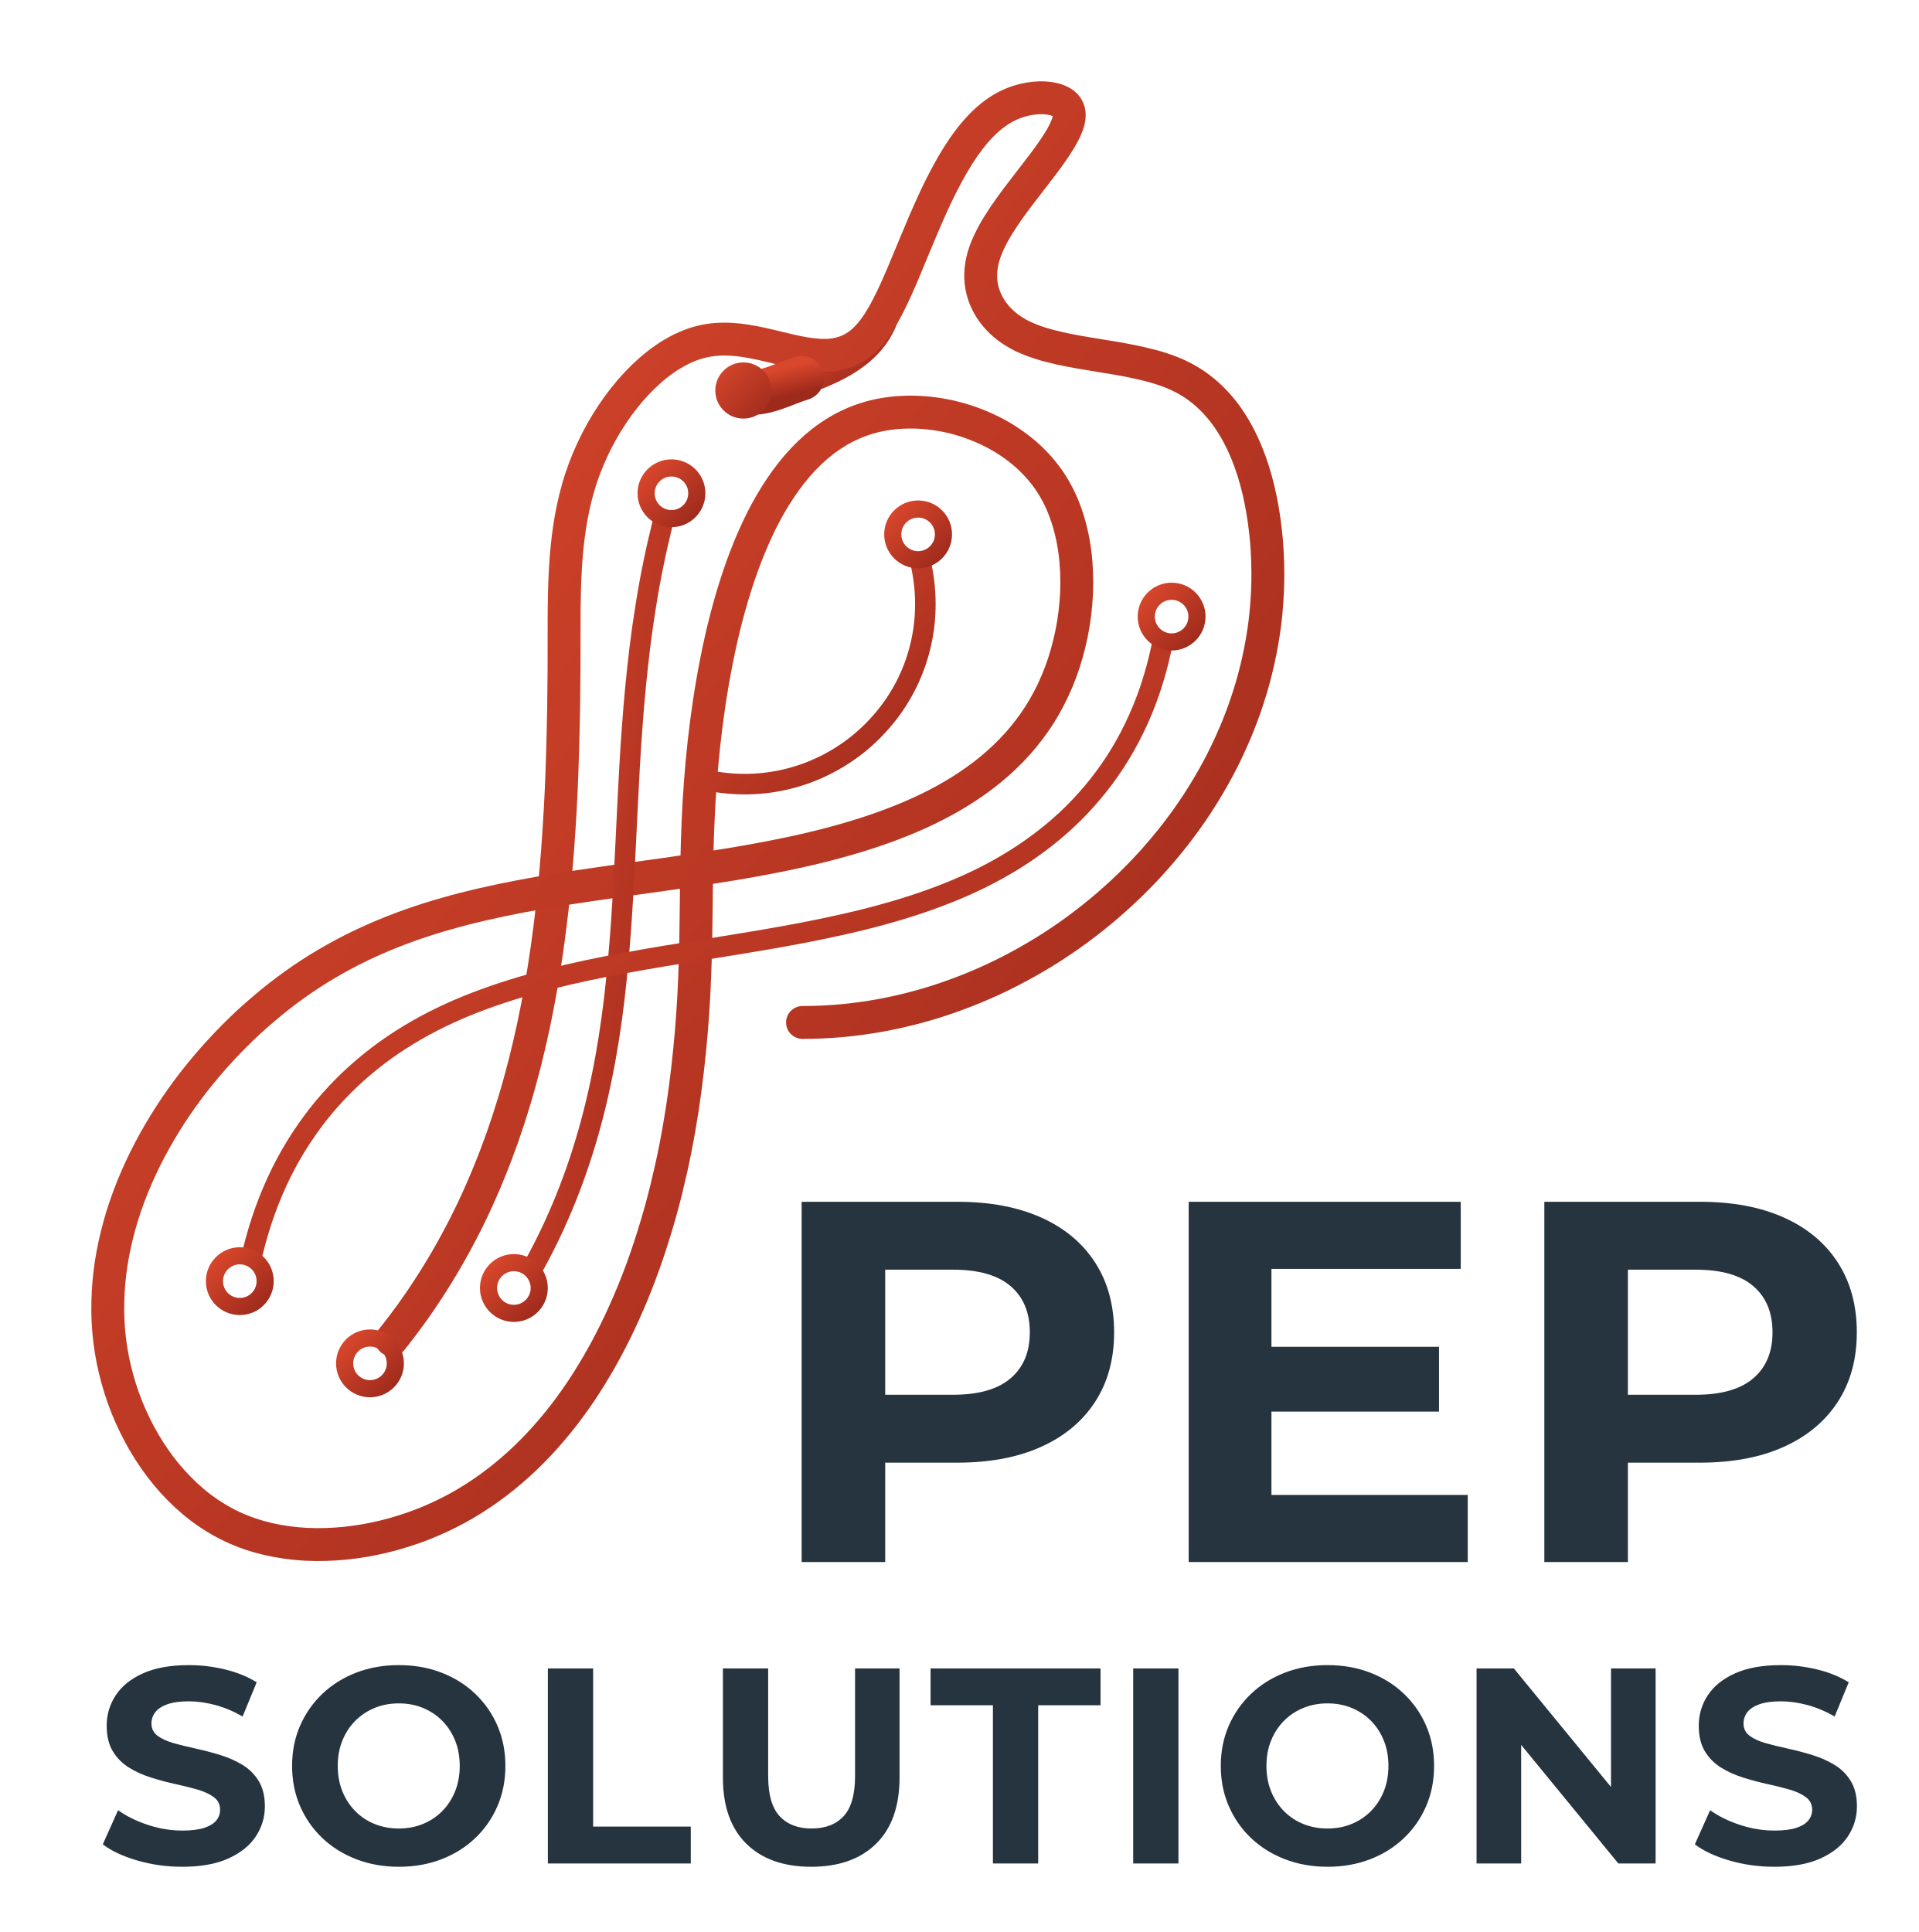
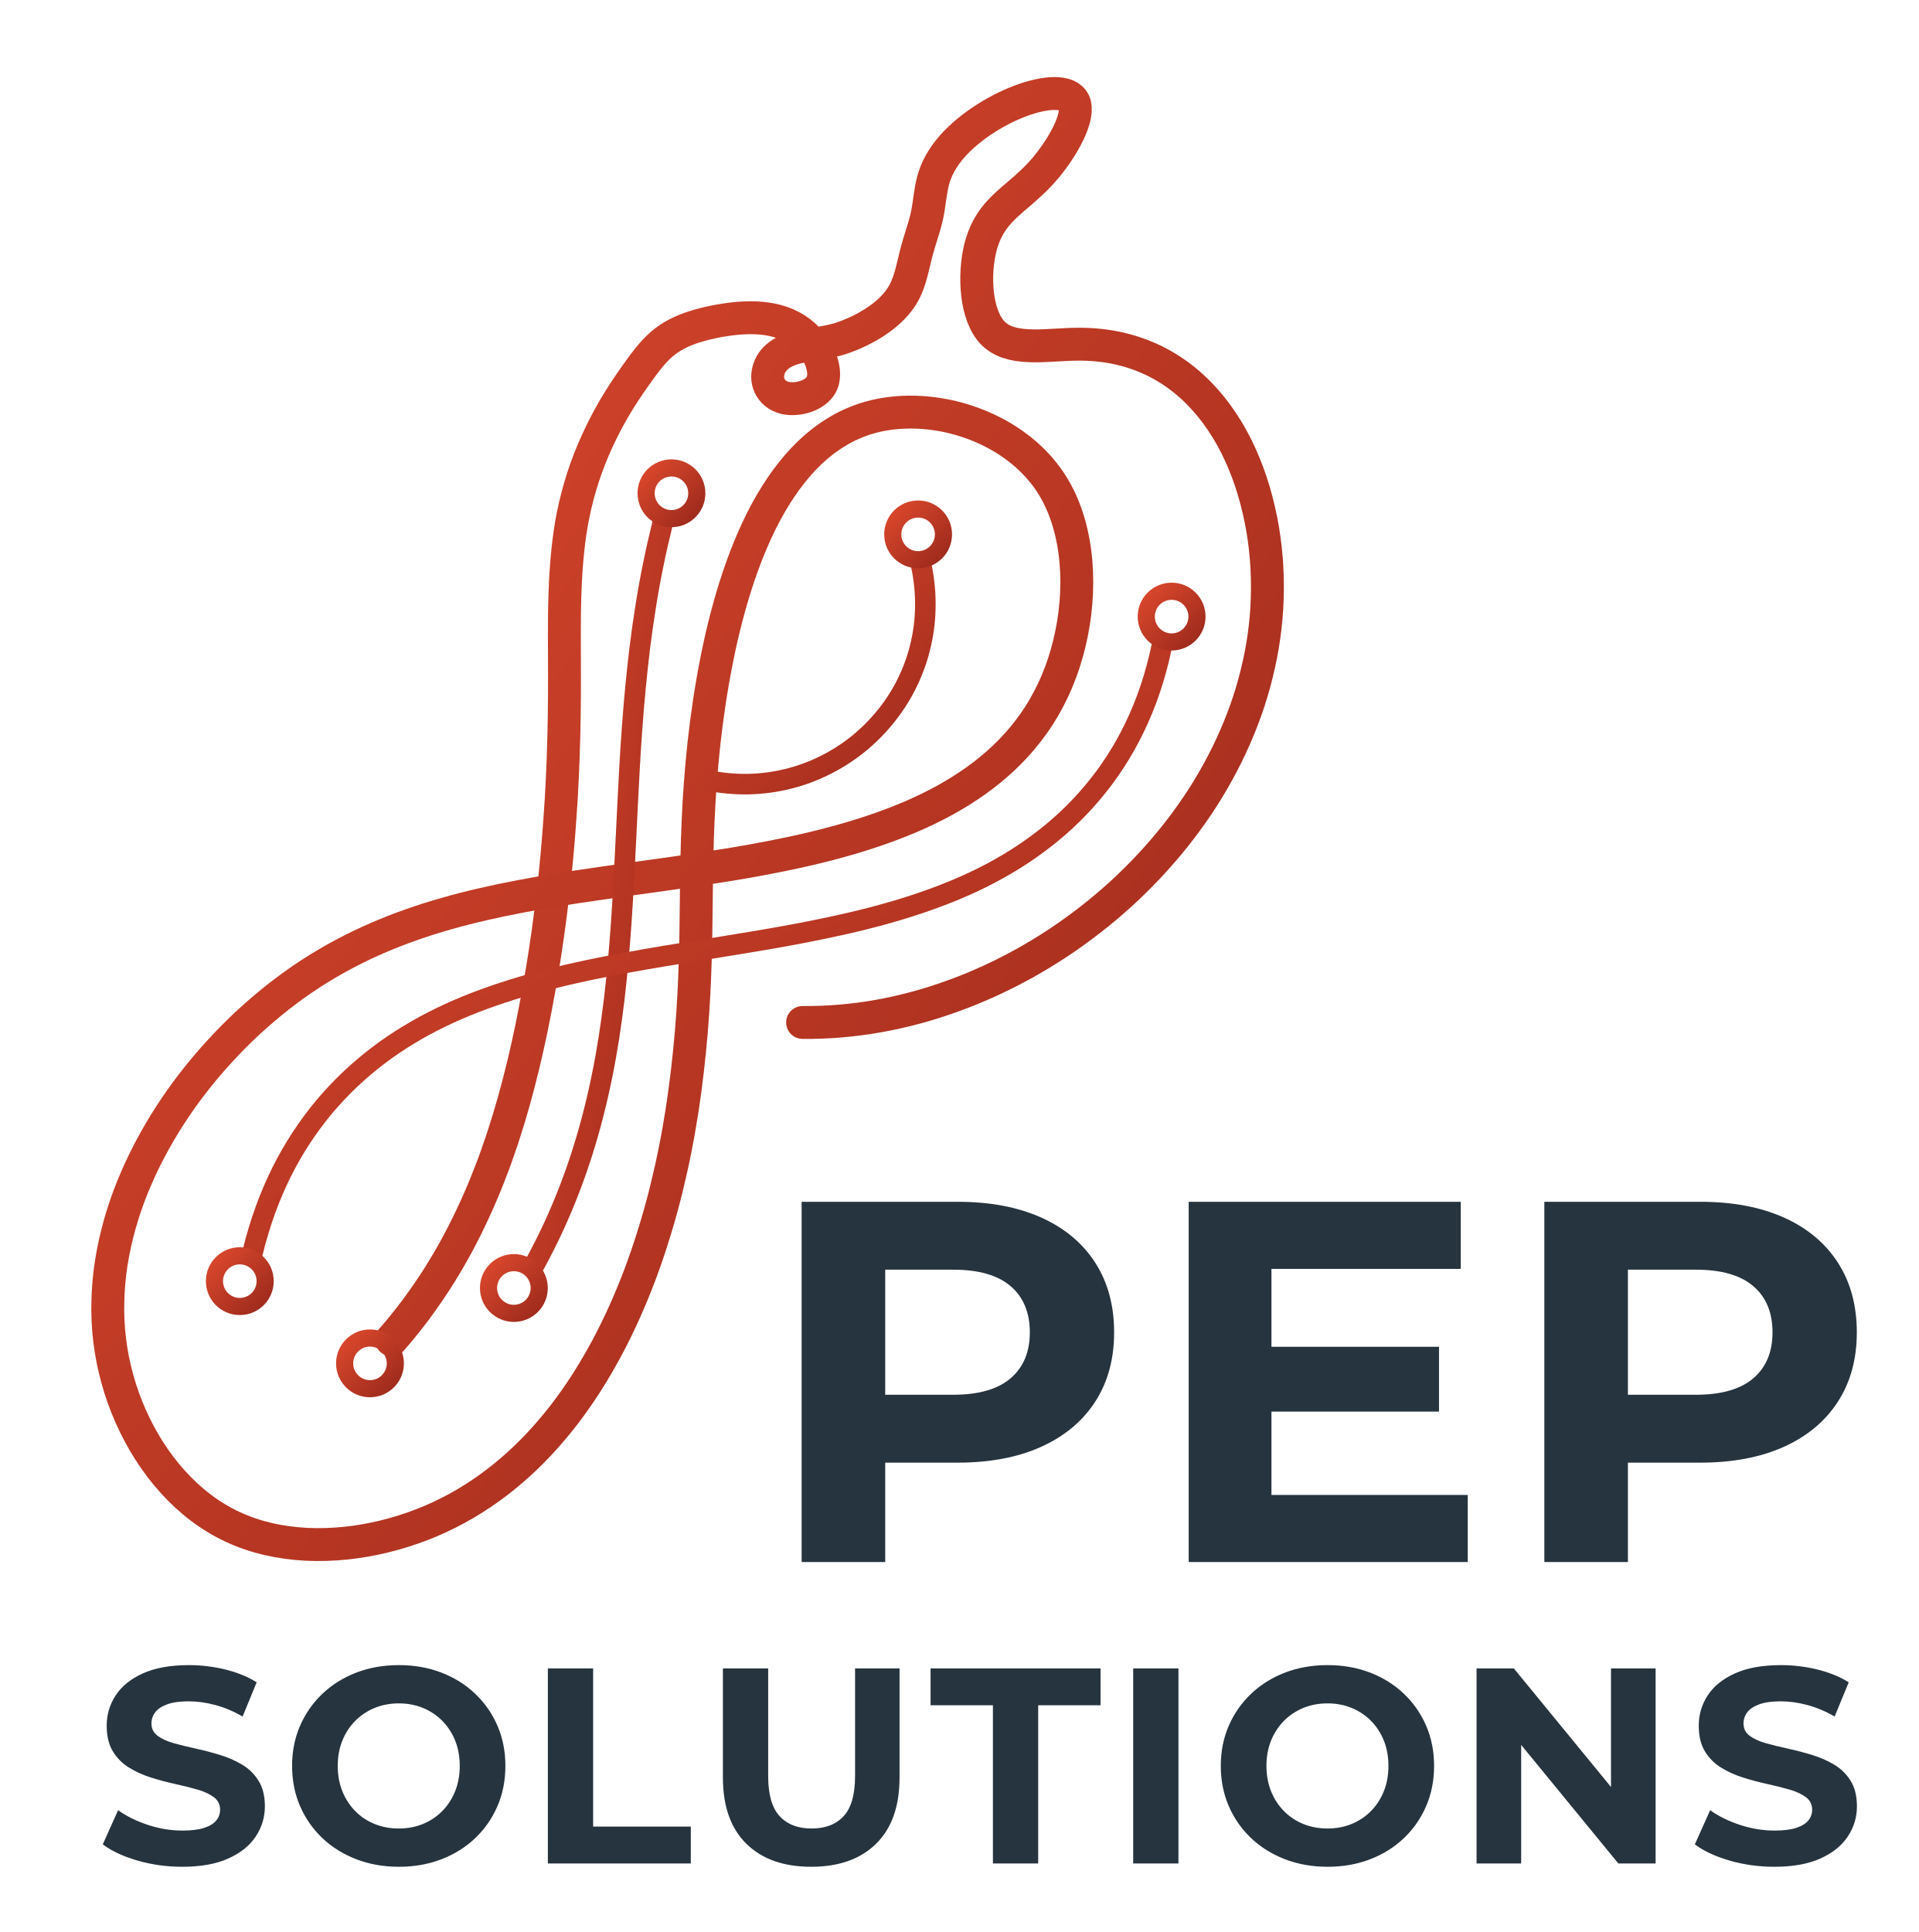
<svg xmlns="http://www.w3.org/2000/svg" viewBox="82 162 280 282" fill="none" stroke-linecap="round" stroke-linejoin="round">
  <defs>
    <linearGradient id="g" x1="0" y1="0" x2="1" y2="1">
      <stop offset="0" stop-color="#D9472C" />
      <stop offset="1" stop-color="#9E2A1C" />
    </linearGradient>
  </defs>
  <g transform="translate(86 168)">
    <g stroke="url(#g)" stroke-width="4.8" data-spesse="1">
-       <path d="M124.6 40.6 C123.51 43.28 121.49 45.16 119.12 46.58 C116.75 48 114.02 48.96 111.5 49.8" />
-       <path d="M53.14 189.56 C54.35 188.04 55.51 186.5 56.62 184.93 C57.72 183.36 58.77 181.77 59.76 180.16 C60.76 178.55 61.7 176.92 62.59 175.27 C63.49 173.62 64.33 171.95 65.13 170.26 C65.92 168.57 66.67 166.86 67.37 165.14 C68.08 163.42 68.74 161.67 69.36 159.92 C69.97 158.16 70.55 156.39 71.09 154.6 C71.63 152.81 72.12 151 72.59 149.19 C73.05 147.37 73.47 145.54 73.87 143.69 C74.26 141.85 74.62 139.99 74.95 138.12 C75.28 136.25 75.57 134.37 75.84 132.48 C76.11 130.59 76.35 128.69 76.57 126.78 C76.79 124.87 76.98 122.95 77.14 121.02 C77.31 119.1 77.46 117.16 77.58 115.22 C77.71 113.27 77.82 111.32 77.91 109.37 C77.99 107.41 78.07 105.45 78.12 103.48 C78.18 101.51 78.22 99.54 78.26 97.57 C78.29 95.59 78.31 93.61 78.32 91.63 C78.33 89.65 78.33 87.67 78.33 85.68 C78.33 83.7 78.34 81.71 78.4 79.74 C78.47 77.77 78.57 75.8 78.77 73.85 C78.97 71.9 79.25 69.97 79.66 68.06 C80.07 66.15 80.6 64.26 81.3 62.4 C82 60.55 82.84 58.73 83.81 57 C84.78 55.28 85.87 53.64 87.06 52.13 C88.24 50.63 89.52 49.27 90.86 48.09 C92.2 46.91 93.6 45.92 95.04 45.17 C96.48 44.41 97.95 43.9 99.43 43.67 C100.9 43.43 102.39 43.46 103.86 43.62 C105.34 43.79 106.8 44.1 108.24 44.44 C109.68 44.78 111.09 45.14 112.45 45.42 C113.82 45.69 115.14 45.88 116.4 45.87 C117.66 45.86 118.86 45.63 119.97 45.12 C121.09 44.61 122.1 43.81 123.01 42.73 C123.93 41.66 124.75 40.33 125.54 38.8 C126.33 37.28 127.09 35.57 127.86 33.75 C128.63 31.92 129.42 29.98 130.25 28.02 C131.07 26.05 131.94 24.07 132.86 22.15 C133.79 20.24 134.77 18.39 135.84 16.7 C136.9 15.02 138.05 13.5 139.3 12.23 C140.56 10.96 141.91 9.95 143.4 9.28 C144.88 8.61 146.47 8.29 147.88 8.27 C149.29 8.26 150.52 8.56 151.27 9.14 C152.02 9.72 152.22 10.59 151.94 11.69 C151.65 12.79 150.93 14.11 149.94 15.58 C148.96 17.05 147.71 18.66 146.4 20.35 C145.1 22.03 143.73 23.79 142.54 25.56 C141.35 27.33 140.33 29.12 139.73 30.85 C139.13 32.59 138.99 34.28 139.28 35.85 C139.58 37.42 140.29 38.86 141.33 40.1 C142.36 41.33 143.71 42.34 145.28 43.1 C146.86 43.85 148.65 44.39 150.56 44.82 C152.47 45.25 154.5 45.58 156.54 45.91 C158.58 46.24 160.64 46.57 162.6 47.03 C164.57 47.48 166.46 48.05 168.15 48.86 C169.84 49.66 171.33 50.72 172.64 51.97 C173.95 53.22 175.08 54.66 176.04 56.26 C177 57.85 177.8 59.58 178.46 61.41 C179.12 63.23 179.63 65.15 180.02 67.1 C180.41 69.06 180.68 71.05 180.85 73.02 C181.01 75 181.07 76.96 181.04 78.91 C181 80.85 180.86 82.78 180.64 84.69 C180.41 86.59 180.08 88.48 179.67 90.34 C179.26 92.2 178.77 94.03 178.18 95.83 C177.6 97.64 176.94 99.41 176.19 101.15 C175.45 102.89 174.63 104.6 173.74 106.27 C172.84 107.94 171.87 109.57 170.84 111.16 C169.81 112.75 168.7 114.3 167.54 115.8 C166.37 117.3 165.14 118.75 163.86 120.16 C162.57 121.56 161.23 122.92 159.83 124.22 C158.44 125.52 156.99 126.77 155.49 127.96 C154 129.15 152.46 130.28 150.87 131.35 C149.29 132.42 147.66 133.42 145.99 134.36 C144.33 135.3 142.63 136.18 140.89 136.98 C139.16 137.78 137.39 138.52 135.6 139.17 C133.81 139.83 131.99 140.42 130.15 140.92 C128.31 141.43 126.44 141.85 124.56 142.2 C122.68 142.54 120.79 142.8 118.88 142.98 C116.97 143.15 115.05 143.24 113.13 143.24" />
+       <path d="M53.13 189.56 C54.41 188.1 55.61 186.61 56.75 185.08 C57.88 183.55 58.95 182 59.96 180.41 C60.96 178.82 61.91 177.21 62.79 175.57 C63.67 173.93 64.5 172.26 65.27 170.57 C66.05 168.88 66.77 167.17 67.44 165.44 C68.12 163.72 68.74 161.97 69.33 160.2 C69.91 158.44 70.45 156.66 70.96 154.86 C71.46 153.07 71.93 151.27 72.37 149.45 C72.81 147.64 73.21 145.81 73.59 143.98 C73.97 142.15 74.32 140.31 74.65 138.47 C74.98 136.63 75.28 134.79 75.57 132.94 C75.85 131.09 76.11 129.23 76.35 127.36 C76.59 125.5 76.81 123.62 77.01 121.74 C77.2 119.86 77.38 117.97 77.53 116.06 C77.68 114.16 77.81 112.25 77.93 110.32 C78.04 108.4 78.13 106.46 78.2 104.51 C78.27 102.56 78.32 100.59 78.35 98.61 C78.38 96.63 78.39 94.64 78.39 92.63 C78.38 90.62 78.37 88.6 78.37 86.58 C78.37 84.56 78.39 82.55 78.46 80.56 C78.53 78.58 78.64 76.61 78.84 74.69 C79.03 72.76 79.3 70.88 79.67 69.05 C80.05 67.22 80.52 65.44 81.08 63.7 C81.65 61.96 82.31 60.25 83.07 58.58 C83.83 56.9 84.68 55.25 85.63 53.62 C86.58 52 87.63 50.39 88.78 48.79 C89.92 47.18 91.14 45.49 92.54 44.27 C93.95 43.05 95.56 42.27 97.36 41.7 C99.16 41.14 101.17 40.72 103.26 40.5 C105.34 40.29 107.47 40.32 109.41 40.85 C111.36 41.38 113.14 42.45 114.45 44.15 C115.76 45.84 116.54 48 116.08 49.64 C115.61 51.28 113.38 52.32 111.23 52.18 C109.08 52.03 107.66 50.27 108.13 48.22 C108.6 46.17 110.41 45.14 112.5 44.66 C114.6 44.18 116.85 44 118.68 43.41 C120.51 42.81 122.31 41.96 123.98 40.83 C125.65 39.7 127.11 38.3 128 36.6 C128.88 34.89 129.23 32.91 129.7 31.05 C130.17 29.2 130.81 27.51 131.23 25.77 C131.64 24.03 131.72 22.21 132.17 20.43 C132.62 18.66 133.59 16.94 134.97 15.37 C136.35 13.81 138.1 12.4 139.97 11.22 C141.83 10.04 143.8 9.1 145.63 8.48 C147.47 7.86 149.16 7.56 150.45 7.67 C151.74 7.77 152.63 8.29 152.88 9.29 C153.12 10.3 152.73 11.78 151.95 13.4 C151.17 15.03 150.02 16.78 148.74 18.34 C147.46 19.89 146.08 21.13 144.77 22.25 C143.46 23.36 142.22 24.4 141.19 25.72 C140.17 27.04 139.37 28.68 138.93 30.84 C138.5 32.99 138.42 35.52 138.8 37.77 C139.18 40.03 140.02 41.99 141.41 43.06 C142.79 44.14 144.68 44.45 146.76 44.48 C148.83 44.51 151.09 44.26 153.23 44.24 C155.37 44.22 157.37 44.43 159.25 44.84 C161.12 45.26 162.87 45.88 164.49 46.67 C166.12 47.47 167.61 48.44 168.98 49.56 C170.35 50.68 171.6 51.95 172.73 53.34 C173.86 54.74 174.87 56.25 175.76 57.85 C176.65 59.46 177.42 61.15 178.08 62.92 C178.74 64.68 179.28 66.51 179.71 68.37 C180.15 70.24 180.47 72.14 180.68 74.06 C180.89 75.97 180.99 77.89 180.98 79.79 C180.98 81.7 180.87 83.59 180.66 85.46 C180.45 87.33 180.14 89.18 179.73 91.01 C179.33 92.84 178.83 94.64 178.25 96.42 C177.66 98.2 176.99 99.95 176.23 101.67 C175.48 103.39 174.64 105.07 173.73 106.73 C172.82 108.38 171.84 109.99 170.78 111.57 C169.72 113.14 168.6 114.67 167.41 116.16 C166.22 117.65 164.96 119.09 163.65 120.49 C162.34 121.88 160.98 123.23 159.56 124.52 C158.14 125.81 156.67 127.05 155.15 128.23 C153.63 129.41 152.07 130.54 150.47 131.6 C148.87 132.66 147.23 133.65 145.56 134.59 C143.88 135.52 142.18 136.38 140.44 137.18 C138.71 137.97 136.95 138.7 135.16 139.34 C133.38 139.99 131.58 140.57 129.76 141.06 C127.94 141.55 126.1 141.97 124.26 142.3 C122.42 142.63 120.56 142.87 118.71 143.03 C116.85 143.19 114.99 143.26 113.14 143.24" />
      <path d="M98.21 108.37 C98.35 106.49 98.52 104.54 98.74 102.55 C98.96 100.56 99.22 98.53 99.53 96.48 C99.84 94.43 100.2 92.36 100.61 90.3 C101.02 88.24 101.48 86.19 102.01 84.16 C102.54 82.14 103.12 80.15 103.77 78.22 C104.42 76.28 105.14 74.4 105.93 72.6 C106.71 70.8 107.57 69.08 108.51 67.47 C109.45 65.86 110.46 64.35 111.56 62.97 C112.65 61.59 113.83 60.34 115.1 59.24 C116.37 58.15 117.73 57.21 119.18 56.44 C120.63 55.68 122.18 55.1 123.82 54.71 C125.47 54.33 127.2 54.15 128.97 54.15 C130.74 54.16 132.54 54.35 134.32 54.73 C136.1 55.11 137.86 55.68 139.54 56.42 C141.22 57.16 142.82 58.07 144.28 59.16 C145.75 60.24 147.08 61.5 148.22 62.91 C149.37 64.33 150.31 65.91 151.04 67.63 C151.77 69.34 152.3 71.18 152.65 73.09 C153 75.01 153.16 76.99 153.16 78.99 C153.16 80.99 152.99 83.01 152.67 84.99 C152.35 86.97 151.87 88.91 151.27 90.77 C150.66 92.62 149.92 94.38 149.06 96.01 C148.21 97.65 147.23 99.17 146.14 100.59 C145.06 102.01 143.87 103.33 142.58 104.55 C141.3 105.77 139.92 106.9 138.46 107.94 C137 108.99 135.46 109.94 133.85 110.83 C132.24 111.71 130.56 112.52 128.83 113.26 C127.09 114 125.3 114.67 123.47 115.29 C121.64 115.91 119.76 116.47 117.86 116.98 C115.95 117.5 114.02 117.96 112.06 118.39 C110.11 118.81 108.14 119.2 106.16 119.56 C104.19 119.92 102.21 120.25 100.24 120.55 C98.26 120.86 96.3 121.15 94.36 121.43 C92.41 121.71 90.48 121.98 88.57 122.24 C86.65 122.51 84.76 122.77 82.88 123.05 C80.99 123.32 79.13 123.6 77.29 123.9 C75.44 124.2 73.61 124.52 71.8 124.87 C69.99 125.21 68.2 125.59 66.43 126 C64.65 126.41 62.9 126.85 61.17 127.35 C59.43 127.84 57.72 128.38 56.02 128.98 C54.33 129.58 52.65 130.23 51 130.95 C49.35 131.67 47.71 132.45 46.1 133.32 C44.49 134.18 42.9 135.11 41.33 136.13 C39.76 137.15 38.22 138.26 36.7 139.44 C35.19 140.63 33.71 141.89 32.27 143.21 C30.84 144.54 29.44 145.94 28.11 147.4 C26.77 148.85 25.48 150.37 24.26 151.94 C23.04 153.51 21.89 155.13 20.81 156.8 C19.74 158.46 18.74 160.17 17.82 161.92 C16.91 163.66 16.08 165.44 15.35 167.24 C14.62 169.05 13.99 170.88 13.47 172.73 C12.95 174.58 12.54 176.45 12.24 178.33 C11.95 180.21 11.78 182.1 11.74 183.99 C11.69 185.88 11.78 187.77 12.01 189.66 C12.24 191.55 12.62 193.43 13.13 195.28 C13.64 197.13 14.29 198.95 15.07 200.71 C15.85 202.47 16.76 204.17 17.78 205.77 C18.81 207.38 19.95 208.89 21.21 210.28 C22.46 211.66 23.82 212.93 25.28 214.04 C26.75 215.15 28.31 216.1 29.96 216.87 C31.61 217.64 33.36 218.23 35.16 218.65 C36.96 219.06 38.82 219.31 40.7 219.41 C42.59 219.5 44.51 219.44 46.42 219.25 C48.33 219.05 50.23 218.72 52.11 218.26 C53.98 217.8 55.82 217.22 57.59 216.54 C59.36 215.85 61.06 215.06 62.69 214.17 C64.33 213.28 65.89 212.29 67.39 211.21 C68.89 210.14 70.32 208.97 71.69 207.73 C73.06 206.49 74.37 205.16 75.61 203.77 C76.85 202.38 78.04 200.92 79.16 199.39 C80.28 197.87 81.34 196.29 82.34 194.65 C83.34 193.02 84.29 191.33 85.18 189.6 C86.07 187.88 86.9 186.1 87.68 184.3 C88.46 182.5 89.19 180.66 89.86 178.8 C90.53 176.94 91.15 175.05 91.72 173.15 C92.3 171.25 92.82 169.34 93.29 167.41 C93.76 165.49 94.19 163.57 94.57 161.64 C94.95 159.72 95.28 157.8 95.58 155.89 C95.87 153.98 96.12 152.09 96.34 150.21 C96.56 148.33 96.74 146.47 96.9 144.63 C97.05 142.8 97.17 140.99 97.27 139.22 C97.36 137.44 97.43 135.71 97.48 134.01 C97.53 132.3 97.56 130.63 97.58 128.98 C97.61 127.32 97.62 125.67 97.64 124.01 C97.66 122.36 97.68 120.69 97.72 119 C97.76 117.31 97.81 115.59 97.89 113.83 C97.96 112.06 98.07 110.25 98.21 108.37 Z" />
    </g>
-     <g stroke="url(#g)" stroke-width="6.5" data-linguetta="1">
-       <path d="M113 49.2 C111.64 49.61 110.25 50.25 108.84 50.72 C107.42 51.18 105.98 51.48 104.5 51.2" />
-     </g>
-     <circle cx="104.5" cy="51.0" r="4.1" fill="url(#g)" data-bulbo="1" />
    <g stroke="url(#g)" stroke-width="3.0" data-piste="1">
      <path d="M92.69 70.46 C92.19 72.48 91.73 74.49 91.33 76.49 C90.92 78.49 90.56 80.48 90.25 82.46 C89.93 84.44 89.65 86.42 89.4 88.39 C89.16 90.36 88.95 92.31 88.76 94.27 C88.57 96.22 88.41 98.17 88.27 100.1 C88.13 102.04 88 103.97 87.89 105.9 C87.78 107.82 87.68 109.74 87.59 111.65 C87.49 113.57 87.4 115.47 87.31 117.37 C87.21 119.27 87.12 121.17 87.02 123.06 C86.91 124.94 86.8 126.83 86.67 128.71 C86.54 130.59 86.39 132.46 86.22 134.33 C86.05 136.2 85.86 138.06 85.64 139.92 C85.41 141.78 85.16 143.64 84.87 145.49 C84.58 147.34 84.25 149.19 83.87 151.04 C83.5 152.88 83.08 154.72 82.61 156.56 C82.14 158.4 81.62 160.24 81.04 162.07 C80.46 163.9 79.83 165.73 79.12 167.56 C78.42 169.39 77.65 171.21 76.81 173.04 C75.97 174.86 75.05 176.68 74.06 178.5" />
      <path d="M165.55 88.39 C165.1 90.55 164.54 92.61 163.88 94.57 C163.22 96.53 162.46 98.4 161.6 100.17 C160.75 101.94 159.8 103.62 158.77 105.21 C157.74 106.8 156.62 108.3 155.43 109.71 C154.24 111.13 152.97 112.45 151.64 113.7 C150.3 114.94 148.9 116.1 147.43 117.18 C145.97 118.26 144.45 119.27 142.87 120.19 C141.3 121.12 139.68 121.97 138.01 122.75 C136.34 123.53 134.62 124.25 132.87 124.9 C131.12 125.56 129.34 126.16 127.52 126.71 C125.7 127.26 123.86 127.77 121.99 128.23 C120.12 128.7 118.22 129.12 116.31 129.52 C114.41 129.92 112.48 130.29 110.55 130.64 C108.61 130.99 106.67 131.32 104.73 131.64 C102.78 131.96 100.83 132.27 98.89 132.59 C96.94 132.9 95 133.21 93.07 133.53 C91.13 133.85 89.2 134.19 87.29 134.54 C85.38 134.89 83.48 135.26 81.6 135.66 C79.73 136.06 77.87 136.49 76.03 136.96 C74.2 137.43 72.39 137.93 70.62 138.49 C68.84 139.05 67.1 139.65 65.39 140.31 C63.68 140.97 62.01 141.69 60.38 142.48 C58.75 143.27 57.17 144.12 55.63 145.06 C54.09 145.99 52.6 147 51.17 148.09 C49.74 149.18 48.36 150.35 47.04 151.6 C45.73 152.85 44.48 154.18 43.29 155.59 C42.11 157.01 41 158.51 39.96 160.1 C38.92 161.68 37.96 163.36 37.08 165.12 C36.21 166.88 35.41 168.73 34.71 170.68 C34.01 172.62 33.4 174.65 32.88 176.78" />
      <path d="M130.48 76.62 C130.92 78.73 131.1 80.79 131.05 82.81 C131.01 84.82 130.73 86.77 130.25 88.65 C129.78 90.52 129.09 92.31 128.24 94 C127.38 95.69 126.34 97.27 125.15 98.72 C123.96 100.17 122.62 101.5 121.16 102.67 C119.69 103.84 118.1 104.86 116.4 105.7 C114.71 106.55 112.91 107.21 111.04 107.68 C109.17 108.14 107.23 108.41 105.23 108.45 C103.24 108.49 101.19 108.3 99.12 107.87" />
    </g>
    <g stroke="url(#g)" stroke-width="2.5" data-nodi="1">
      <circle cx="94" cy="66" r="3.7" />
      <circle cx="130" cy="72" r="3.7" />
      <circle cx="167" cy="84" r="3.7" />
      <circle cx="31" cy="181" r="3.7" />
      <circle cx="50" cy="193" r="3.7" />
      <circle cx="71" cy="182" r="3.7" />
    </g>
  </g>
  <g fill="#26343F">
    <path transform="translate(192.77 390.00) scale(0.07512)" d="M82.946 0.0V-700.0H385.552Q479.932 -700.0 548.113 -669.509Q616.294 -639.017 653.183 -581.931Q690.071 -524.844 690.071 -446.258Q690.071 -368.275 653.183 -311.387Q616.294 -254.499 548.113 -223.809Q479.932 -193.119 385.552 -193.119H172.915L245.331 -265.759V0.0ZM245.331 -248.207 172.915 -325.037H377.19Q451.533 -325.037 488.911 -356.993Q526.289 -388.949 526.289 -446.258Q526.289 -504.17 488.911 -536.126Q451.533 -568.082 377.19 -568.082H172.915L245.331 -644.912ZM834.946 0.0V-700.0H1363.518V-569.669H995.745V-130.331H1377.122V0.0ZM983.969 -292.326V-418.277H1321.312V-292.326ZM1525.946 0.0V-700.0H1828.552Q1922.932 -700.0 1991.113 -669.509Q2059.294 -639.017 2096.183 -581.931Q2133.071 -524.844 2133.071 -446.258Q2133.071 -368.275 2096.183 -311.387Q2059.294 -254.499 1991.113 -223.809Q1922.932 -193.119 1828.552 -193.119H1615.915L1688.331 -265.759V0.0ZM1688.331 -248.207 1615.915 -325.037H1820.19Q1894.533 -325.037 1931.911 -356.993Q1969.289 -388.949 1969.289 -446.258Q1969.289 -504.17 1931.911 -536.126Q1894.533 -568.082 1820.19 -568.082H1615.915L1688.331 -644.912Z" />
    <path transform="translate(95.86 434.00) scale(0.04068)" d="M313.173 11.776Q229.397 11.776 152.224 -10.637Q75.051 -33.051 28.085 -68.671L82.966 -191.192Q127.535 -159.175 189.337 -138.658Q251.139 -118.141 313.966 -118.141Q362.448 -118.141 391.904 -127.77Q421.36 -137.399 435.187 -154.347Q449.014 -171.294 449.014 -192.949Q449.014 -221.0 426.808 -237.732Q404.601 -254.465 368.592 -264.982Q332.584 -275.499 289.17 -284.904Q245.757 -294.309 202.145 -308.007Q158.533 -321.706 122.524 -343.8Q86.516 -365.895 64.309 -402.188Q42.102 -438.482 42.102 -494.482Q42.102 -554.051 74.378 -603.327Q106.654 -652.603 172.215 -682.19Q237.776 -711.776 337.329 -711.776Q402.898 -711.776 467.071 -696.173Q531.243 -680.569 580.209 -650.173L529.725 -527.445Q481.346 -555.255 431.94 -568.557Q382.535 -581.859 335.932 -581.859Q288.657 -581.859 259.003 -571.031Q229.348 -560.204 216.021 -542.36Q202.694 -524.516 202.694 -502.258Q202.694 -474.603 224.9 -458.069Q247.107 -441.535 283.116 -431.518Q319.124 -421.501 362.736 -411.993Q406.348 -402.484 449.762 -389.088Q493.175 -375.691 529.184 -353.898Q565.192 -332.105 587.399 -296.01Q609.606 -259.915 609.606 -204.915Q609.606 -146.346 577.028 -97.069Q544.45 -47.793 478.786 -18.009Q413.122 11.776 313.173 11.776ZM1090.519 11.776Q1007.866 11.776 937.648 -15.224Q867.431 -42.224 815.939 -91.12Q764.448 -140.017 735.853 -205.953Q707.258 -271.888 707.258 -350.187Q707.258 -428.486 735.854 -494.149Q764.45 -559.813 816.017 -608.882Q867.584 -657.95 937.565 -684.863Q1007.546 -711.776 1090.19 -711.776Q1173.173 -711.776 1242.811 -684.971Q1312.449 -658.165 1363.887 -609.291Q1415.326 -560.416 1443.922 -494.544Q1472.518 -428.673 1472.518 -350.127Q1472.518 -271.581 1443.923 -205.497Q1415.329 -139.414 1363.889 -90.624Q1312.449 -41.835 1242.811 -15.029Q1173.173 11.776 1090.519 11.776ZM1090.172 -125.521Q1137.068 -125.521 1176.776 -141.835Q1216.483 -158.148 1246.085 -188.101Q1275.686 -218.054 1292.211 -259.183Q1308.737 -300.313 1308.737 -350.182Q1308.737 -400.051 1292.279 -440.947Q1275.821 -481.843 1246.191 -511.829Q1216.561 -541.815 1176.832 -558.147Q1137.104 -574.479 1090.208 -574.479Q1043.312 -574.479 1003.425 -558.127Q963.538 -541.776 933.804 -511.754Q904.07 -481.732 887.555 -440.789Q871.039 -399.846 871.039 -350.199Q871.039 -300.552 887.527 -259.423Q904.014 -218.293 933.698 -188.131Q963.382 -157.969 1003.329 -141.745Q1043.276 -125.521 1090.172 -125.521ZM1624.946 0.0V-700.0H1787.331V-132.314H2137.725V0.0ZM2569.81 11.776Q2420.878 11.776 2336.912 -71.0Q2252.946 -153.776 2252.946 -308.363V-700.0H2415.331V-313.552Q2415.331 -214.243 2456.399 -169.882Q2497.467 -125.521 2571.207 -125.521Q2645.343 -125.521 2686.213 -169.882Q2727.082 -214.243 2727.082 -313.552V-700.0H2886.674V-308.363Q2886.674 -153.776 2802.708 -71.0Q2718.742 11.776 2569.81 11.776ZM3221.706 0.0V-567.686H2998.0V-700H3607.796V-567.686H3384.09V0.0ZM3724.946 0.0V-700.0H3887.331V0.0ZM4422.519 11.776Q4339.866 11.776 4269.648 -15.224Q4199.431 -42.224 4147.939 -91.12Q4096.448 -140.017 4067.853 -205.953Q4039.258 -271.888 4039.258 -350.187Q4039.258 -428.486 4067.854 -494.149Q4096.45 -559.813 4148.017 -608.882Q4199.584 -657.95 4269.565 -684.863Q4339.546 -711.776 4422.19 -711.776Q4505.173 -711.776 4574.811 -684.971Q4644.449 -658.165 4695.887 -609.291Q4747.326 -560.416 4775.922 -494.544Q4804.518 -428.673 4804.518 -350.127Q4804.518 -271.581 4775.923 -205.497Q4747.329 -139.414 4695.889 -90.624Q4644.449 -41.835 4574.811 -15.029Q4505.173 11.776 4422.519 11.776ZM4422.172 -125.521Q4469.068 -125.521 4508.776 -141.835Q4548.483 -158.148 4578.085 -188.101Q4607.686 -218.054 4624.211 -259.183Q4640.737 -300.313 4640.737 -350.182Q4640.737 -400.051 4624.279 -440.947Q4607.821 -481.843 4578.191 -511.829Q4548.561 -541.815 4508.832 -558.147Q4469.104 -574.479 4422.208 -574.479Q4375.312 -574.479 4335.425 -558.127Q4295.538 -541.776 4265.804 -511.754Q4236.07 -481.732 4219.555 -440.789Q4203.039 -399.846 4203.039 -350.199Q4203.039 -300.552 4219.527 -259.423Q4236.014 -218.293 4265.698 -188.131Q4295.382 -157.969 4335.329 -141.745Q4375.276 -125.521 4422.172 -125.521ZM4956.946 0.0V-700.0H5090.606L5503.929 -195.558H5439.272V-700.0H5599.277V0.0H5465.618L5052.294 -504.442H5116.952V0.0ZM6025.173 11.776Q5941.397 11.776 5864.224 -10.637Q5787.051 -33.051 5740.085 -68.671L5794.966 -191.192Q5839.535 -159.175 5901.337 -138.658Q5963.139 -118.141 6025.966 -118.141Q6074.448 -118.141 6103.904 -127.77Q6133.36 -137.399 6147.187 -154.347Q6161.014 -171.294 6161.014 -192.949Q6161.014 -221.0 6138.808 -237.732Q6116.601 -254.465 6080.592 -264.982Q6044.584 -275.499 6001.17 -284.904Q5957.757 -294.309 5914.145 -308.007Q5870.533 -321.706 5834.524 -343.8Q5798.516 -365.895 5776.309 -402.188Q5754.102 -438.482 5754.102 -494.482Q5754.102 -554.051 5786.378 -603.327Q5818.654 -652.603 5884.215 -682.19Q5949.776 -711.776 6049.329 -711.776Q6114.898 -711.776 6179.071 -696.173Q6243.243 -680.569 6292.209 -650.173L6241.725 -527.445Q6193.346 -555.255 6143.94 -568.557Q6094.535 -581.859 6047.932 -581.859Q6000.657 -581.859 5971.003 -571.031Q5941.348 -560.204 5928.021 -542.36Q5914.694 -524.516 5914.694 -502.258Q5914.694 -474.603 5936.9 -458.069Q5959.107 -441.535 5995.116 -431.518Q6031.124 -421.501 6074.736 -411.993Q6118.348 -402.484 6161.762 -389.088Q6205.175 -375.691 6241.184 -353.898Q6277.192 -332.105 6299.399 -296.01Q6321.606 -259.915 6321.606 -204.915Q6321.606 -146.346 6289.028 -97.069Q6256.45 -47.793 6190.786 -18.009Q6125.122 11.776 6025.173 11.776Z" />
  </g>
</svg>
